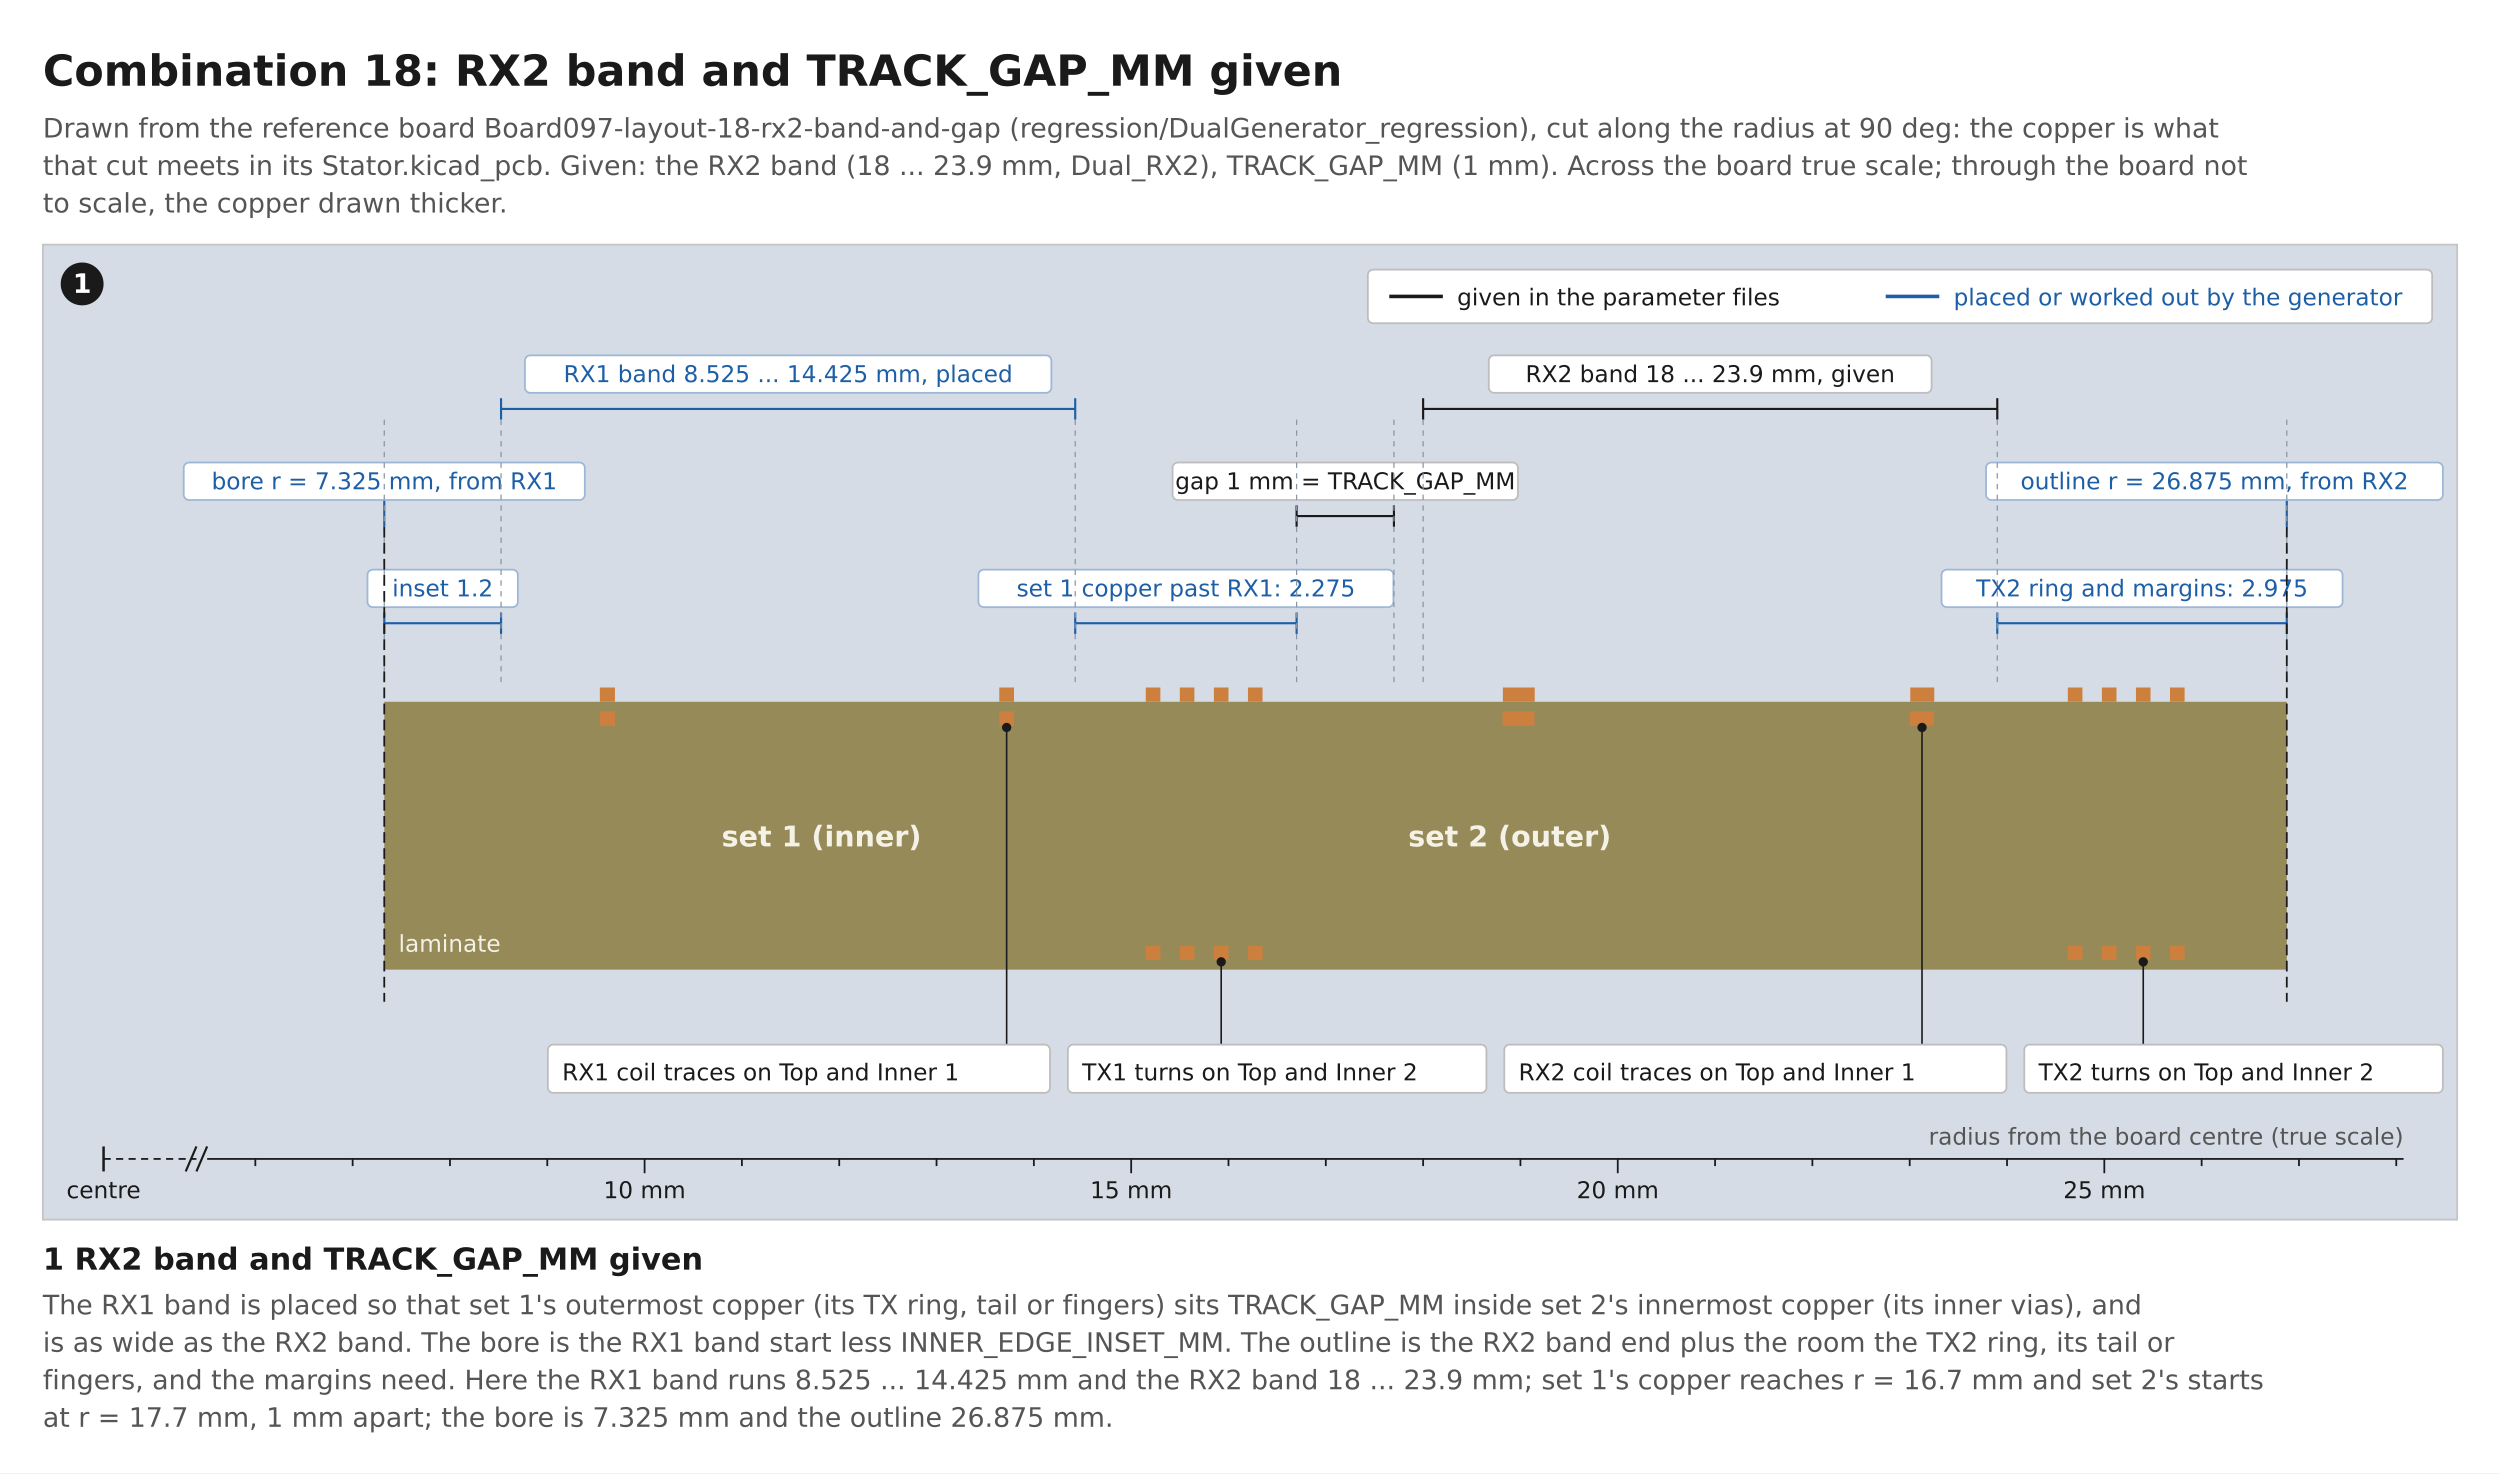
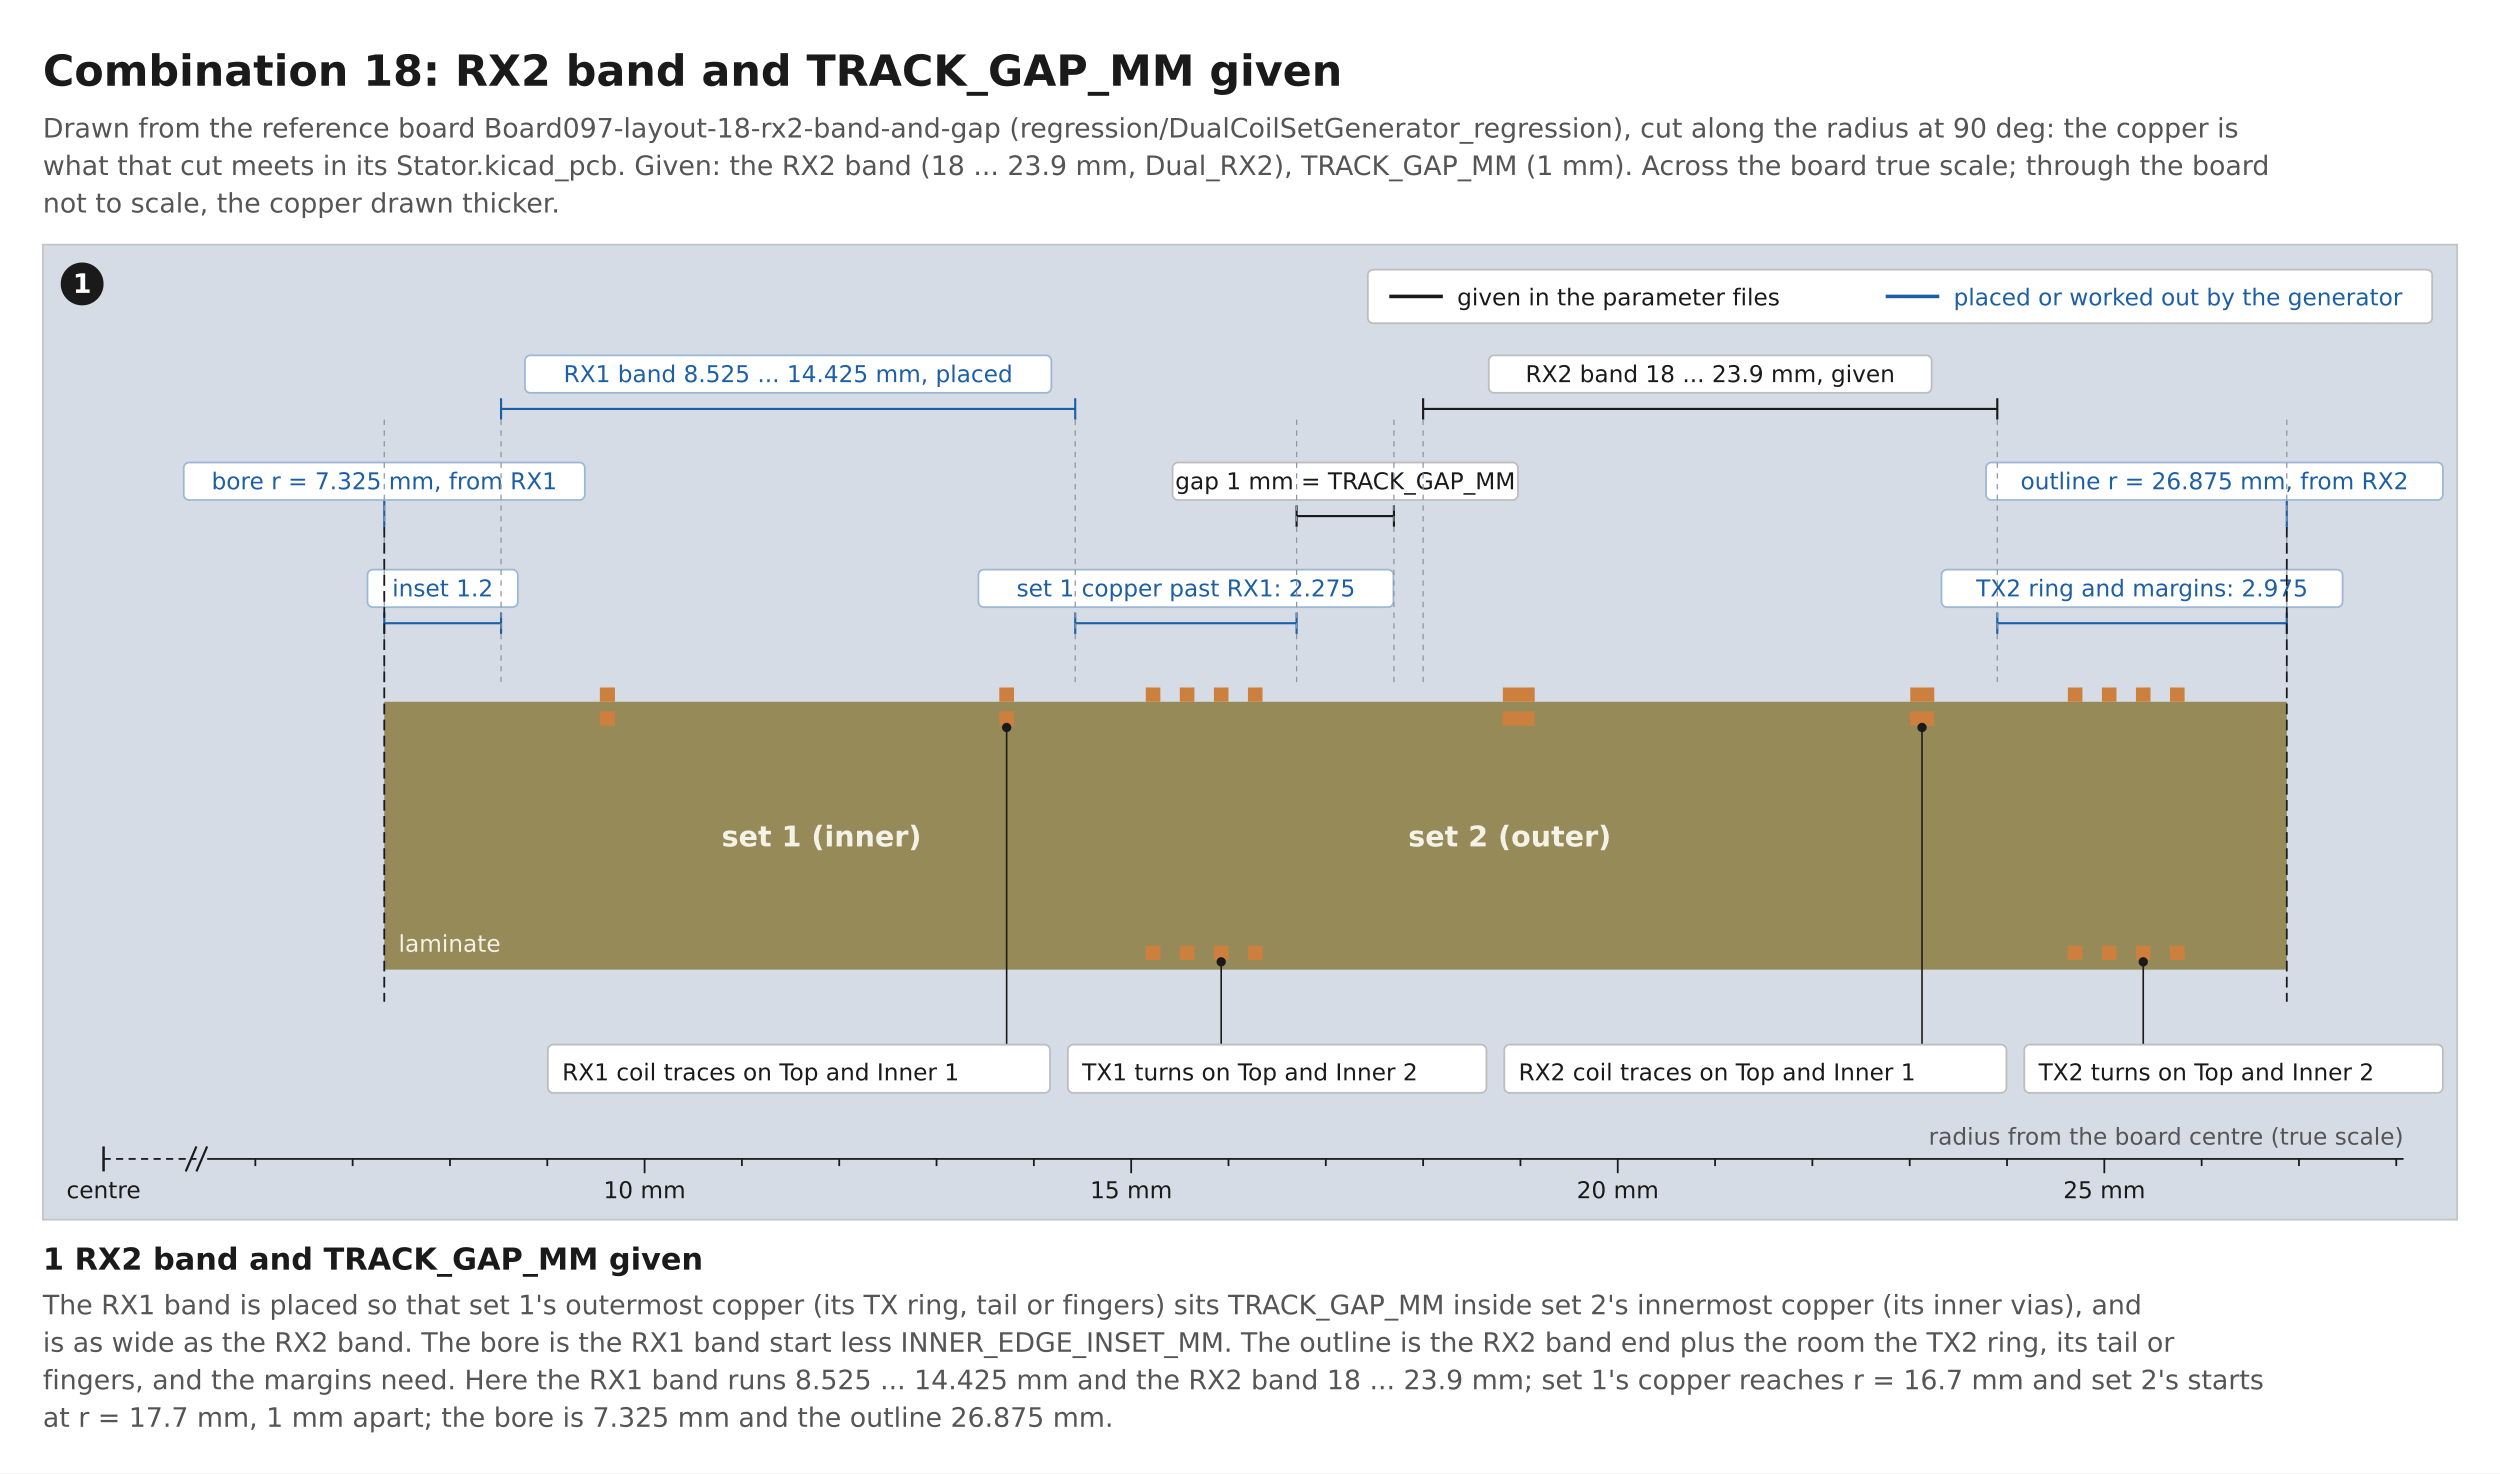
<svg xmlns="http://www.w3.org/2000/svg" width="1400" height="825" viewBox="0 0 1400 825" font-family="DejaVu Sans, Arial, Helvetica, sans-serif">
  <rect width="100%" height="100%" fill="#ffffff" />
  <rect x="24" y="137" width="1352" height="546" fill="#d5dce5" stroke="#c4c4c4" stroke-width="1" />
  <text x="24" y="48" font-size="24" font-weight="bold" fill="#1a1a1a">Combination 18: RX2 band and TRACK_GAP_MM given</text>
-   <text x="24" y="77" font-size="15" fill="#555555">Drawn from the reference board Board097-layout-18-rx2-band-and-gap (regression/DualGenerator_regression), cut along the radius at 90 deg: the copper is what</text>
-   <text x="24" y="98" font-size="15" fill="#555555">that cut meets in its Stator.kicad_pcb. Given: the RX2 band (18 ... 23.9 mm, Dual_RX2), TRACK_GAP_MM (1 mm). Across the board true scale; through the board not</text>
-   <text x="24" y="119" font-size="15" fill="#555555">to scale, the copper drawn thicker.</text>
+   <text x="24" y="77" font-size="15" fill="#555555">Drawn from the reference board Board097-layout-18-rx2-band-and-gap (regression/DualCoilSetGenerator_regression), cut along the radius at 90 deg: the copper is</text>
+   <text x="24" y="98" font-size="15" fill="#555555">what that cut meets in its Stator.kicad_pcb. Given: the RX2 band (18 ... 23.9 mm, Dual_RX2), TRACK_GAP_MM (1 mm). Across the board true scale; through the board</text>
+   <text x="24" y="119" font-size="15" fill="#555555">not to scale, the copper drawn thicker.</text>
  <rect x="766" y="151" width="596" height="30" rx="3" fill="#ffffff" stroke="#bdbdbd" stroke-width="1" />
  <line x1="778" y1="166" x2="808" y2="166" stroke="#1a1a1a" stroke-width="2" />
  <text x="816" y="171" font-size="13" fill="#1a1a1a">given in the parameter files</text>
  <line x1="1056" y1="166" x2="1086" y2="166" stroke="#1d5fa6" stroke-width="2" />
  <text x="1094" y="171" font-size="13" fill="#1d5fa6">placed or worked out by the generator</text>
  <line x1="280.59" y1="229" x2="602.12" y2="229" stroke="#1d5fa6" stroke-width="1.2" />
  <line x1="280.59" y1="223" x2="280.59" y2="235" stroke="#1d5fa6" stroke-width="1.2" />
  <line x1="602.12" y1="223" x2="602.12" y2="235" stroke="#1d5fa6" stroke-width="1.2" />
  <rect x="293.96" y="199" width="294.8" height="21" rx="3" fill="#ffffff" stroke="#9db7d6" stroke-width="1" />
  <text x="441.36" y="214" font-size="13" text-anchor="middle" fill="#1d5fa6">RX1 band 8.525 ... 14.425 mm, placed</text>
  <line x1="796.95" y1="229" x2="1118.48" y2="229" stroke="#1a1a1a" stroke-width="1.2" />
  <line x1="796.95" y1="223" x2="796.95" y2="235" stroke="#1a1a1a" stroke-width="1.2" />
  <line x1="1118.48" y1="223" x2="1118.48" y2="235" stroke="#1a1a1a" stroke-width="1.2" />
  <rect x="833.71" y="199" width="248" height="21" rx="3" fill="#ffffff" stroke="#bdbdbd" stroke-width="1" />
  <text x="957.71" y="214" font-size="13" text-anchor="middle" fill="#1a1a1a">RX2 band 18 ... 23.9 mm, given</text>
  <line x1="215.19" y1="280" x2="215.19" y2="295" stroke="#1d5fa6" stroke-width="1.2" />
  <rect x="102.89" y="259" width="224.6" height="21" rx="3" fill="#ffffff" stroke="#9db7d6" stroke-width="1" />
  <text x="215.19" y="274" font-size="13" text-anchor="middle" fill="#1d5fa6">bore r = 7.325 mm, from RX1</text>
  <line x1="726.1" y1="289" x2="780.6" y2="289" stroke="#1a1a1a" stroke-width="1.2" />
  <line x1="726.1" y1="283" x2="726.1" y2="295" stroke="#1a1a1a" stroke-width="1.2" />
  <line x1="780.6" y1="283" x2="780.6" y2="295" stroke="#1a1a1a" stroke-width="1.2" />
  <rect x="656.65" y="259" width="193.4" height="21" rx="3" fill="#ffffff" stroke="#bdbdbd" stroke-width="1" />
  <text x="753.35" y="274" font-size="13" text-anchor="middle" fill="#1a1a1a">gap 1 mm = TRACK_GAP_MM</text>
  <line x1="1280.6" y1="280" x2="1280.6" y2="295" stroke="#1d5fa6" stroke-width="1.2" />
  <rect x="1112.2" y="259" width="255.8" height="21" rx="3" fill="#ffffff" stroke="#9db7d6" stroke-width="1" />
  <text x="1240.1" y="274" font-size="13" text-anchor="middle" fill="#1d5fa6">outline r = 26.875 mm, from RX2</text>
  <line x1="215.19" y1="349" x2="280.59" y2="349" stroke="#1d5fa6" stroke-width="1.2" />
  <line x1="215.19" y1="343" x2="215.19" y2="355" stroke="#1d5fa6" stroke-width="1.2" />
  <line x1="280.59" y1="343" x2="280.59" y2="355" stroke="#1d5fa6" stroke-width="1.2" />
  <rect x="205.79" y="319" width="84.2" height="21" rx="3" fill="#ffffff" stroke="#9db7d6" stroke-width="1" />
  <text x="247.89" y="334" font-size="13" text-anchor="middle" fill="#1d5fa6">inset 1.2</text>
  <line x1="602.12" y1="349" x2="726.1" y2="349" stroke="#1d5fa6" stroke-width="1.2" />
  <line x1="602.12" y1="343" x2="602.12" y2="355" stroke="#1d5fa6" stroke-width="1.2" />
  <line x1="726.1" y1="343" x2="726.1" y2="355" stroke="#1d5fa6" stroke-width="1.2" />
  <rect x="547.91" y="319" width="232.4" height="21" rx="3" fill="#ffffff" stroke="#9db7d6" stroke-width="1" />
  <text x="664.11" y="334" font-size="13" text-anchor="middle" fill="#1d5fa6">set 1 copper past RX1: 2.275</text>
  <line x1="1118.48" y1="349" x2="1280.6" y2="349" stroke="#1d5fa6" stroke-width="1.2" />
  <line x1="1118.48" y1="343" x2="1118.48" y2="355" stroke="#1d5fa6" stroke-width="1.2" />
  <line x1="1280.6" y1="343" x2="1280.6" y2="355" stroke="#1d5fa6" stroke-width="1.2" />
  <rect x="1087.24" y="319" width="224.6" height="21" rx="3" fill="#ffffff" stroke="#9db7d6" stroke-width="1" />
  <text x="1199.54" y="334" font-size="13" text-anchor="middle" fill="#1d5fa6">TX2 ring and margins: 2.975</text>
  <line x1="215.19" y1="235" x2="215.19" y2="383" stroke="#8a96a3" stroke-width="0.7" stroke-dasharray="3 3" />
  <line x1="280.59" y1="235" x2="280.59" y2="383" stroke="#8a96a3" stroke-width="0.7" stroke-dasharray="3 3" />
  <line x1="602.12" y1="235" x2="602.12" y2="383" stroke="#8a96a3" stroke-width="0.7" stroke-dasharray="3 3" />
  <line x1="726.1" y1="235" x2="726.1" y2="383" stroke="#8a96a3" stroke-width="0.7" stroke-dasharray="3 3" />
  <line x1="780.6" y1="235" x2="780.6" y2="383" stroke="#8a96a3" stroke-width="0.7" stroke-dasharray="3 3" />
  <line x1="796.95" y1="235" x2="796.95" y2="383" stroke="#8a96a3" stroke-width="0.7" stroke-dasharray="3 3" />
  <line x1="1118.48" y1="235" x2="1118.48" y2="383" stroke="#8a96a3" stroke-width="0.7" stroke-dasharray="3 3" />
  <line x1="1280.6" y1="235" x2="1280.6" y2="383" stroke="#8a96a3" stroke-width="0.7" stroke-dasharray="3 3" />
  <rect x="215.19" y="393" width="1065.41" height="150" fill="#968a58" stroke="none" stroke-width="1" />
  <rect x="335.92" y="385" width="8.44" height="8" fill="#cd803e" stroke="none" stroke-width="1" />
  <rect x="559.6" y="385" width="8.24" height="8" fill="#cd803e" stroke="none" stroke-width="1" />
  <rect x="641.63" y="385" width="8.17" height="8" fill="#cd803e" stroke="none" stroke-width="1" />
  <rect x="660.7" y="385" width="8.17" height="8" fill="#cd803e" stroke="none" stroke-width="1" />
  <rect x="679.78" y="385" width="8.17" height="8" fill="#cd803e" stroke="none" stroke-width="1" />
  <rect x="698.85" y="385" width="8.17" height="8" fill="#cd803e" stroke="none" stroke-width="1" />
  <rect x="841.6" y="385" width="17.84" height="8" fill="#cd803e" stroke="none" stroke-width="1" />
  <rect x="1069.75" y="385" width="13.45" height="8" fill="#cd803e" stroke="none" stroke-width="1" />
  <rect x="1157.99" y="385" width="8.17" height="8" fill="#cd803e" stroke="none" stroke-width="1" />
  <rect x="1177.06" y="385" width="8.17" height="8" fill="#cd803e" stroke="none" stroke-width="1" />
  <rect x="1196.13" y="385" width="8.17" height="8" fill="#cd803e" stroke="none" stroke-width="1" />
  <rect x="1215.21" y="385" width="8.17" height="8" fill="#cd803e" stroke="none" stroke-width="1" />
  <rect x="335.92" y="398.38" width="8.44" height="8" fill="#cd803e" stroke="none" stroke-width="1" />
  <rect x="559.6" y="398.38" width="8.24" height="8" fill="#cd803e" stroke="none" stroke-width="1" />
  <rect x="841.43" y="398.38" width="17.82" height="8" fill="#cd803e" stroke="none" stroke-width="1" />
  <rect x="1069.6" y="398.38" width="13.46" height="8" fill="#cd803e" stroke="none" stroke-width="1" />
  <rect x="641.63" y="529.62" width="8.17" height="8" fill="#cd803e" stroke="none" stroke-width="1" />
  <rect x="660.7" y="529.62" width="8.17" height="8" fill="#cd803e" stroke="none" stroke-width="1" />
  <rect x="679.78" y="529.62" width="8.17" height="8" fill="#cd803e" stroke="none" stroke-width="1" />
  <rect x="698.85" y="529.62" width="8.17" height="8" fill="#cd803e" stroke="none" stroke-width="1" />
  <rect x="1157.99" y="529.62" width="8.17" height="8" fill="#cd803e" stroke="none" stroke-width="1" />
  <rect x="1177.06" y="529.62" width="8.17" height="8" fill="#cd803e" stroke="none" stroke-width="1" />
  <rect x="1196.13" y="529.62" width="8.17" height="8" fill="#cd803e" stroke="none" stroke-width="1" />
  <rect x="1215.21" y="529.62" width="8.17" height="8" fill="#cd803e" stroke="none" stroke-width="1" />
  <text x="223.19" y="533" font-size="13" fill="#f4f1e6">laminate</text>
  <line x1="215.19" y1="295" x2="215.19" y2="561" stroke="#1a1a1a" stroke-width="1" stroke-dasharray="6 3" />
  <line x1="1280.6" y1="295" x2="1280.6" y2="561" stroke="#1a1a1a" stroke-width="1" stroke-dasharray="6 3" />
  <text x="404.09" y="474" font-size="16" font-weight="bold" fill="#f4f1e6">set 1 (inner)</text>
  <text x="788.6" y="474" font-size="16" font-weight="bold" fill="#f4f1e6">set 2 (outer)</text>
  <line x1="563.72" y1="585" x2="563.72" y2="407.38" stroke="#1a1a1a" stroke-width="0.9" />
  <circle cx="563.72" cy="407.38" r="2.6" fill="#1a1a1a" />
  <rect x="306.8" y="585" width="281.2" height="27" rx="3" fill="#ffffff" stroke="#bdbdbd" stroke-width="1" />
  <text x="314.8" y="605" font-size="13" fill="#1a1a1a">RX1 coil traces on Top and Inner 1</text>
  <line x1="683.87" y1="585" x2="683.87" y2="538.62" stroke="#1a1a1a" stroke-width="0.9" />
  <circle cx="683.87" cy="538.62" r="2.6" fill="#1a1a1a" />
  <rect x="598" y="585" width="234.4" height="27" rx="3" fill="#ffffff" stroke="#bdbdbd" stroke-width="1" />
  <text x="606" y="605" font-size="13" fill="#1a1a1a">TX1 turns on Top and Inner 2</text>
  <line x1="1076.33" y1="585" x2="1076.33" y2="407.38" stroke="#1a1a1a" stroke-width="0.9" />
  <circle cx="1076.33" cy="407.38" r="2.6" fill="#1a1a1a" />
  <rect x="842.4" y="585" width="281.2" height="27" rx="3" fill="#ffffff" stroke="#bdbdbd" stroke-width="1" />
  <text x="850.4" y="605" font-size="13" fill="#1a1a1a">RX2 coil traces on Top and Inner 1</text>
  <line x1="1200.22" y1="585" x2="1200.22" y2="538.62" stroke="#1a1a1a" stroke-width="0.9" />
  <circle cx="1200.22" cy="538.62" r="2.6" fill="#1a1a1a" />
  <rect x="1133.6" y="585" width="234.4" height="27" rx="3" fill="#ffffff" stroke="#bdbdbd" stroke-width="1" />
  <text x="1141.6" y="605" font-size="13" fill="#1a1a1a">TX2 turns on Top and Inner 2</text>
  <line x1="58" y1="649" x2="110" y2="649" stroke="#1a1a1a" stroke-width="1" stroke-dasharray="4 3" />
  <line x1="110" y1="642" x2="104" y2="656" stroke="#1a1a1a" stroke-width="1.2" />
  <line x1="116" y1="642" x2="110" y2="656" stroke="#1a1a1a" stroke-width="1.2" />
  <line x1="116" y1="649" x2="1346" y2="649" stroke="#1a1a1a" stroke-width="1" />
  <line x1="58" y1="642" x2="58" y2="656" stroke="#1a1a1a" stroke-width="1.4" />
  <text x="58" y="671" font-size="13" text-anchor="middle" fill="#1a1a1a">centre</text>
  <line x1="142.99" y1="649" x2="142.99" y2="653" stroke="#1a1a1a" stroke-width="1" />
  <line x1="197.48" y1="649" x2="197.48" y2="653" stroke="#1a1a1a" stroke-width="1" />
  <line x1="251.98" y1="649" x2="251.98" y2="653" stroke="#1a1a1a" stroke-width="1" />
  <line x1="306.48" y1="649" x2="306.48" y2="653" stroke="#1a1a1a" stroke-width="1" />
  <line x1="360.97" y1="649" x2="360.97" y2="657" stroke="#1a1a1a" stroke-width="1" />
  <text x="360.97" y="671" font-size="13" text-anchor="middle" fill="#1a1a1a">10 mm</text>
  <line x1="415.47" y1="649" x2="415.47" y2="653" stroke="#1a1a1a" stroke-width="1" />
  <line x1="469.97" y1="649" x2="469.97" y2="653" stroke="#1a1a1a" stroke-width="1" />
  <line x1="524.46" y1="649" x2="524.46" y2="653" stroke="#1a1a1a" stroke-width="1" />
  <line x1="578.96" y1="649" x2="578.96" y2="653" stroke="#1a1a1a" stroke-width="1" />
  <line x1="633.46" y1="649" x2="633.46" y2="657" stroke="#1a1a1a" stroke-width="1" />
  <text x="633.46" y="671" font-size="13" text-anchor="middle" fill="#1a1a1a">15 mm</text>
  <line x1="687.95" y1="649" x2="687.95" y2="653" stroke="#1a1a1a" stroke-width="1" />
  <line x1="742.45" y1="649" x2="742.45" y2="653" stroke="#1a1a1a" stroke-width="1" />
  <line x1="796.95" y1="649" x2="796.95" y2="653" stroke="#1a1a1a" stroke-width="1" />
  <line x1="851.44" y1="649" x2="851.44" y2="653" stroke="#1a1a1a" stroke-width="1" />
  <line x1="905.94" y1="649" x2="905.94" y2="657" stroke="#1a1a1a" stroke-width="1" />
  <text x="905.94" y="671" font-size="13" text-anchor="middle" fill="#1a1a1a">20 mm</text>
  <line x1="960.44" y1="649" x2="960.44" y2="653" stroke="#1a1a1a" stroke-width="1" />
  <line x1="1014.93" y1="649" x2="1014.93" y2="653" stroke="#1a1a1a" stroke-width="1" />
  <line x1="1069.43" y1="649" x2="1069.43" y2="653" stroke="#1a1a1a" stroke-width="1" />
  <line x1="1123.93" y1="649" x2="1123.93" y2="653" stroke="#1a1a1a" stroke-width="1" />
  <line x1="1178.42" y1="649" x2="1178.42" y2="657" stroke="#1a1a1a" stroke-width="1" />
  <text x="1178.42" y="671" font-size="13" text-anchor="middle" fill="#1a1a1a">25 mm</text>
  <line x1="1232.92" y1="649" x2="1232.92" y2="653" stroke="#1a1a1a" stroke-width="1" />
  <line x1="1287.42" y1="649" x2="1287.42" y2="653" stroke="#1a1a1a" stroke-width="1" />
  <line x1="1341.91" y1="649" x2="1341.91" y2="653" stroke="#1a1a1a" stroke-width="1" />
  <text x="1346" y="641" font-size="13" text-anchor="end" fill="#555555">radius from the board centre (true scale)</text>
  <circle cx="46" cy="159" r="12" fill="#1a1a1a" />
  <text x="46" y="164" font-size="15" font-weight="bold" text-anchor="middle" fill="#ffffff">1</text>
  <text x="24" y="711" font-size="17" font-weight="bold" fill="#1a1a1a">1  RX2 band and TRACK_GAP_MM given</text>
  <text x="24" y="736" font-size="15" fill="#555555">The RX1 band is placed so that set 1's outermost copper (its TX ring, tail or fingers) sits TRACK_GAP_MM inside set 2's innermost copper (its inner vias), and</text>
  <text x="24" y="757" font-size="15" fill="#555555">is as wide as the RX2 band. The bore is the RX1 band start less INNER_EDGE_INSET_MM. The outline is the RX2 band end plus the room the TX2 ring, its tail or</text>
  <text x="24" y="778" font-size="15" fill="#555555">fingers, and the margins need. Here the RX1 band runs 8.525 ... 14.425 mm and the RX2 band 18 ... 23.9 mm; set 1's copper reaches r = 16.7 mm and set 2's starts</text>
  <text x="24" y="799" font-size="15" fill="#555555">at r = 17.7 mm, 1 mm apart; the bore is 7.325 mm and the outline 26.875 mm.</text>
</svg>
